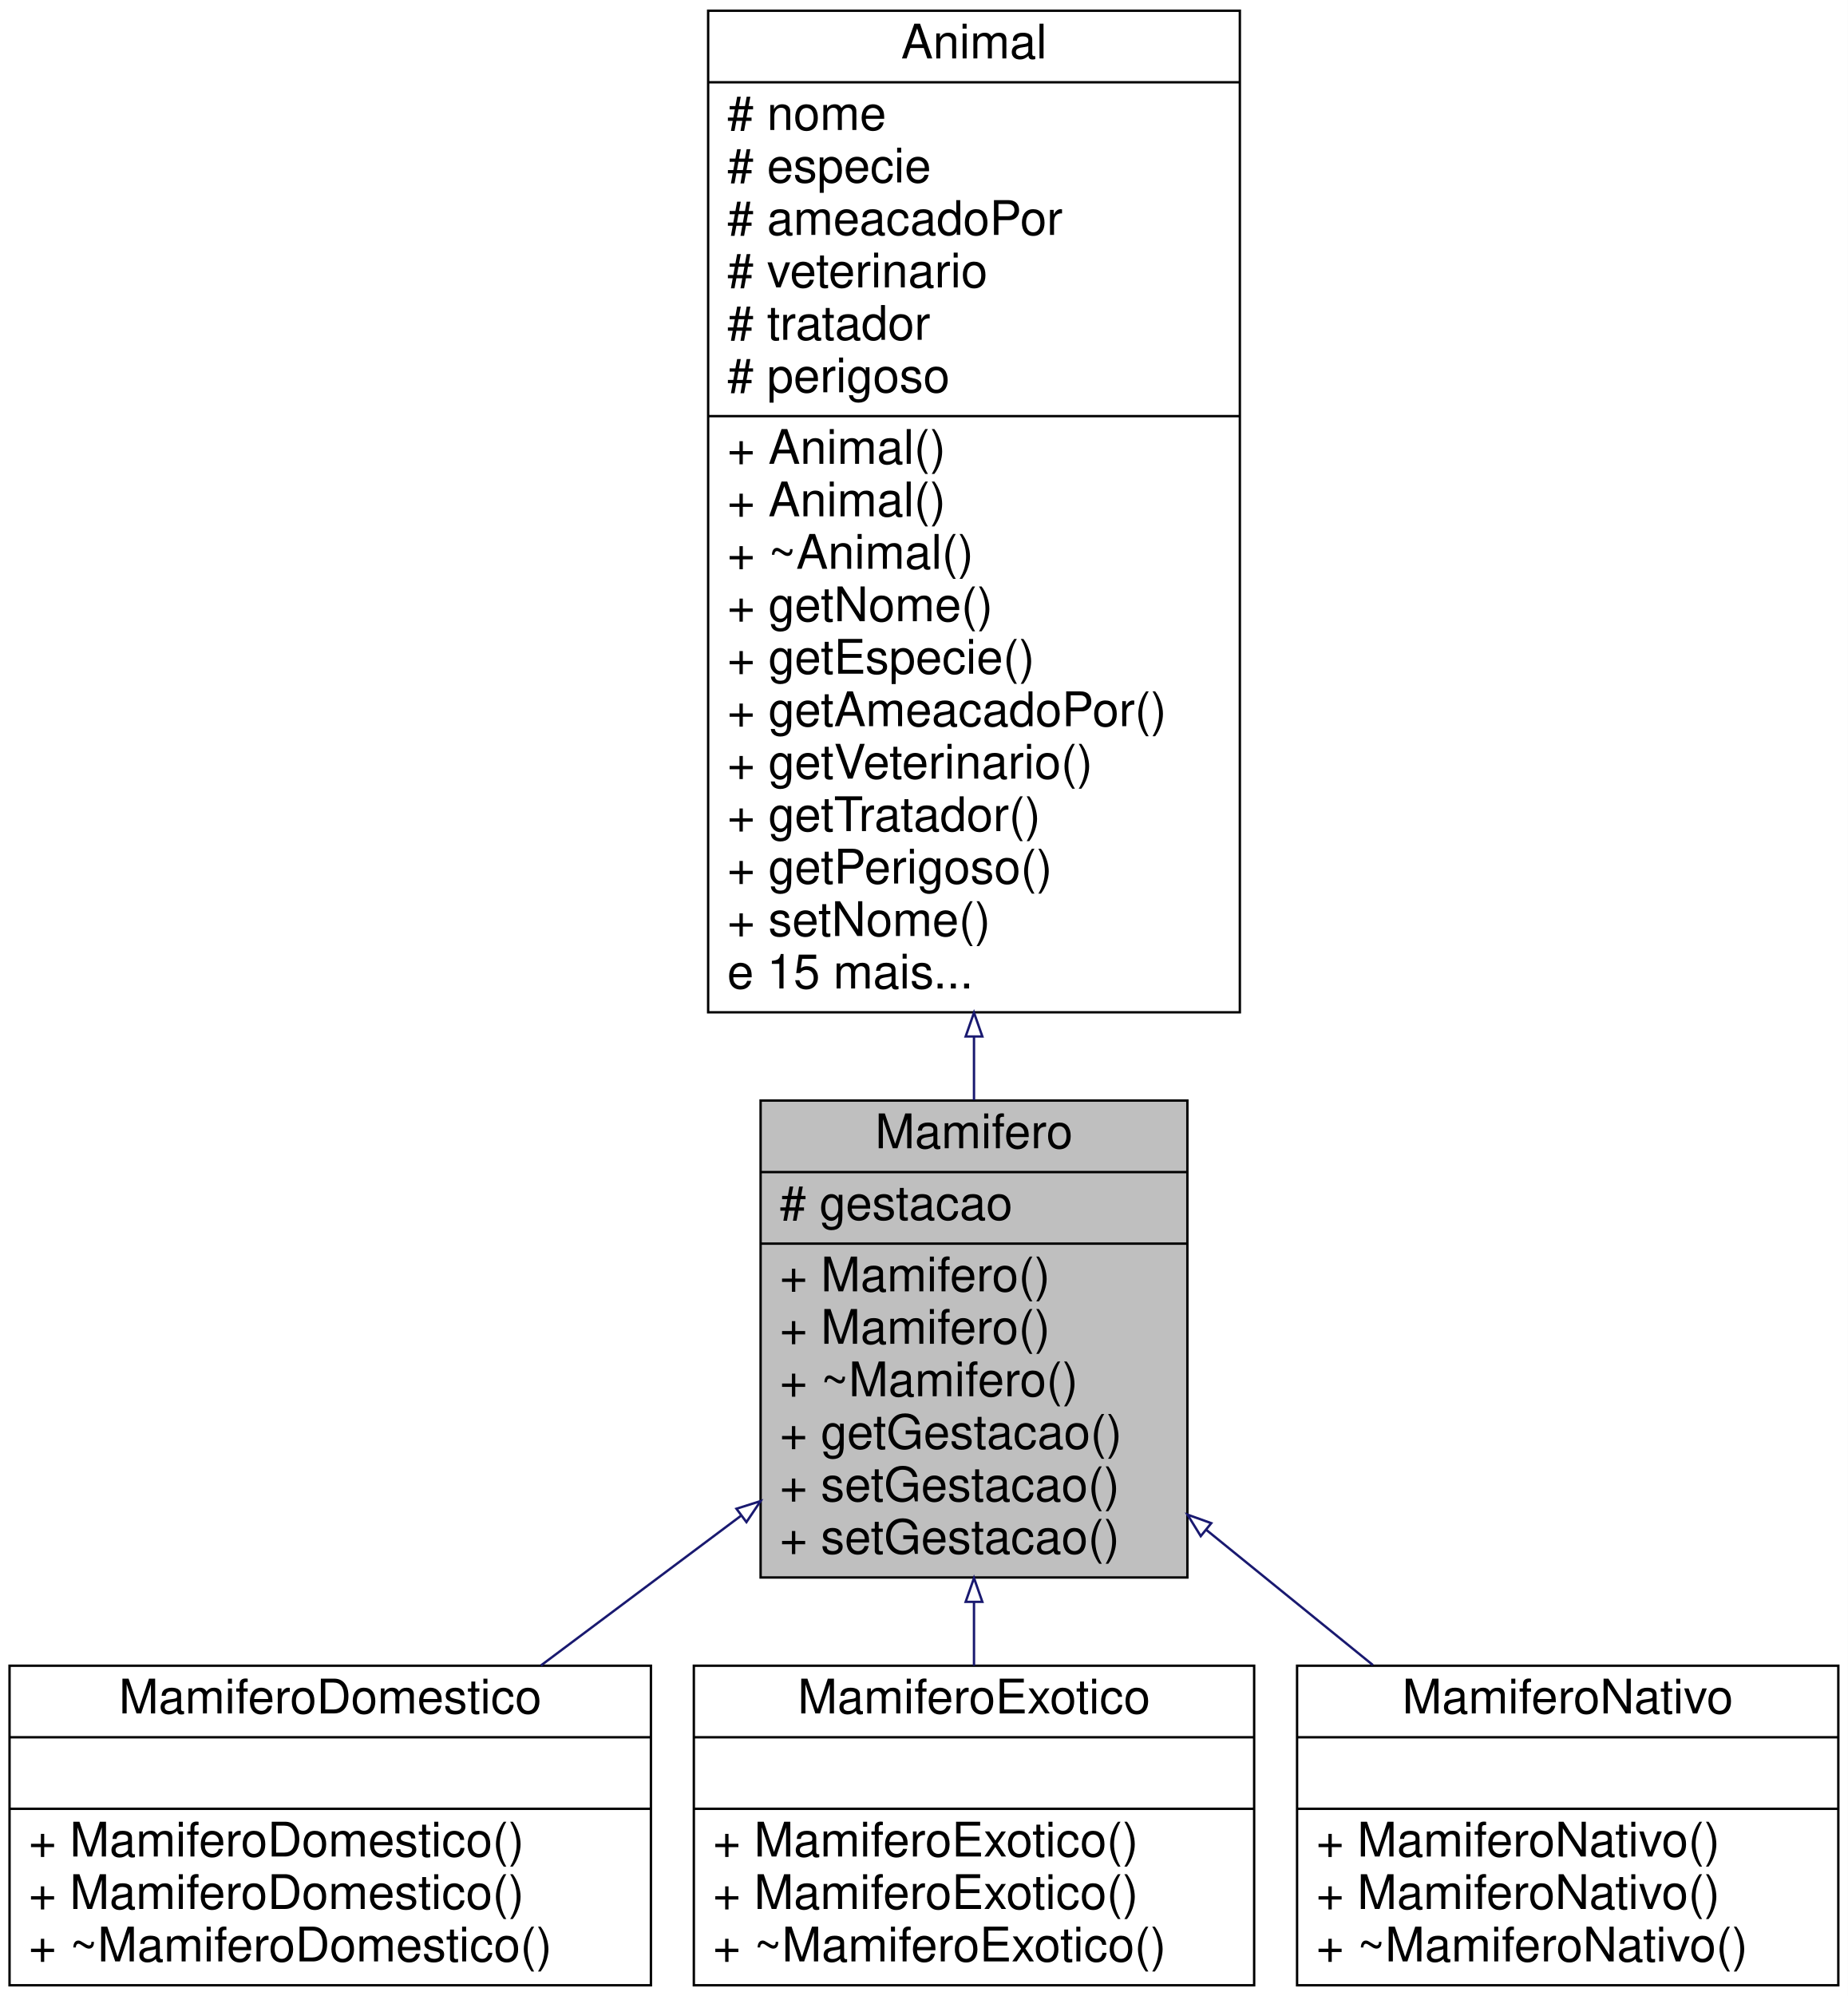
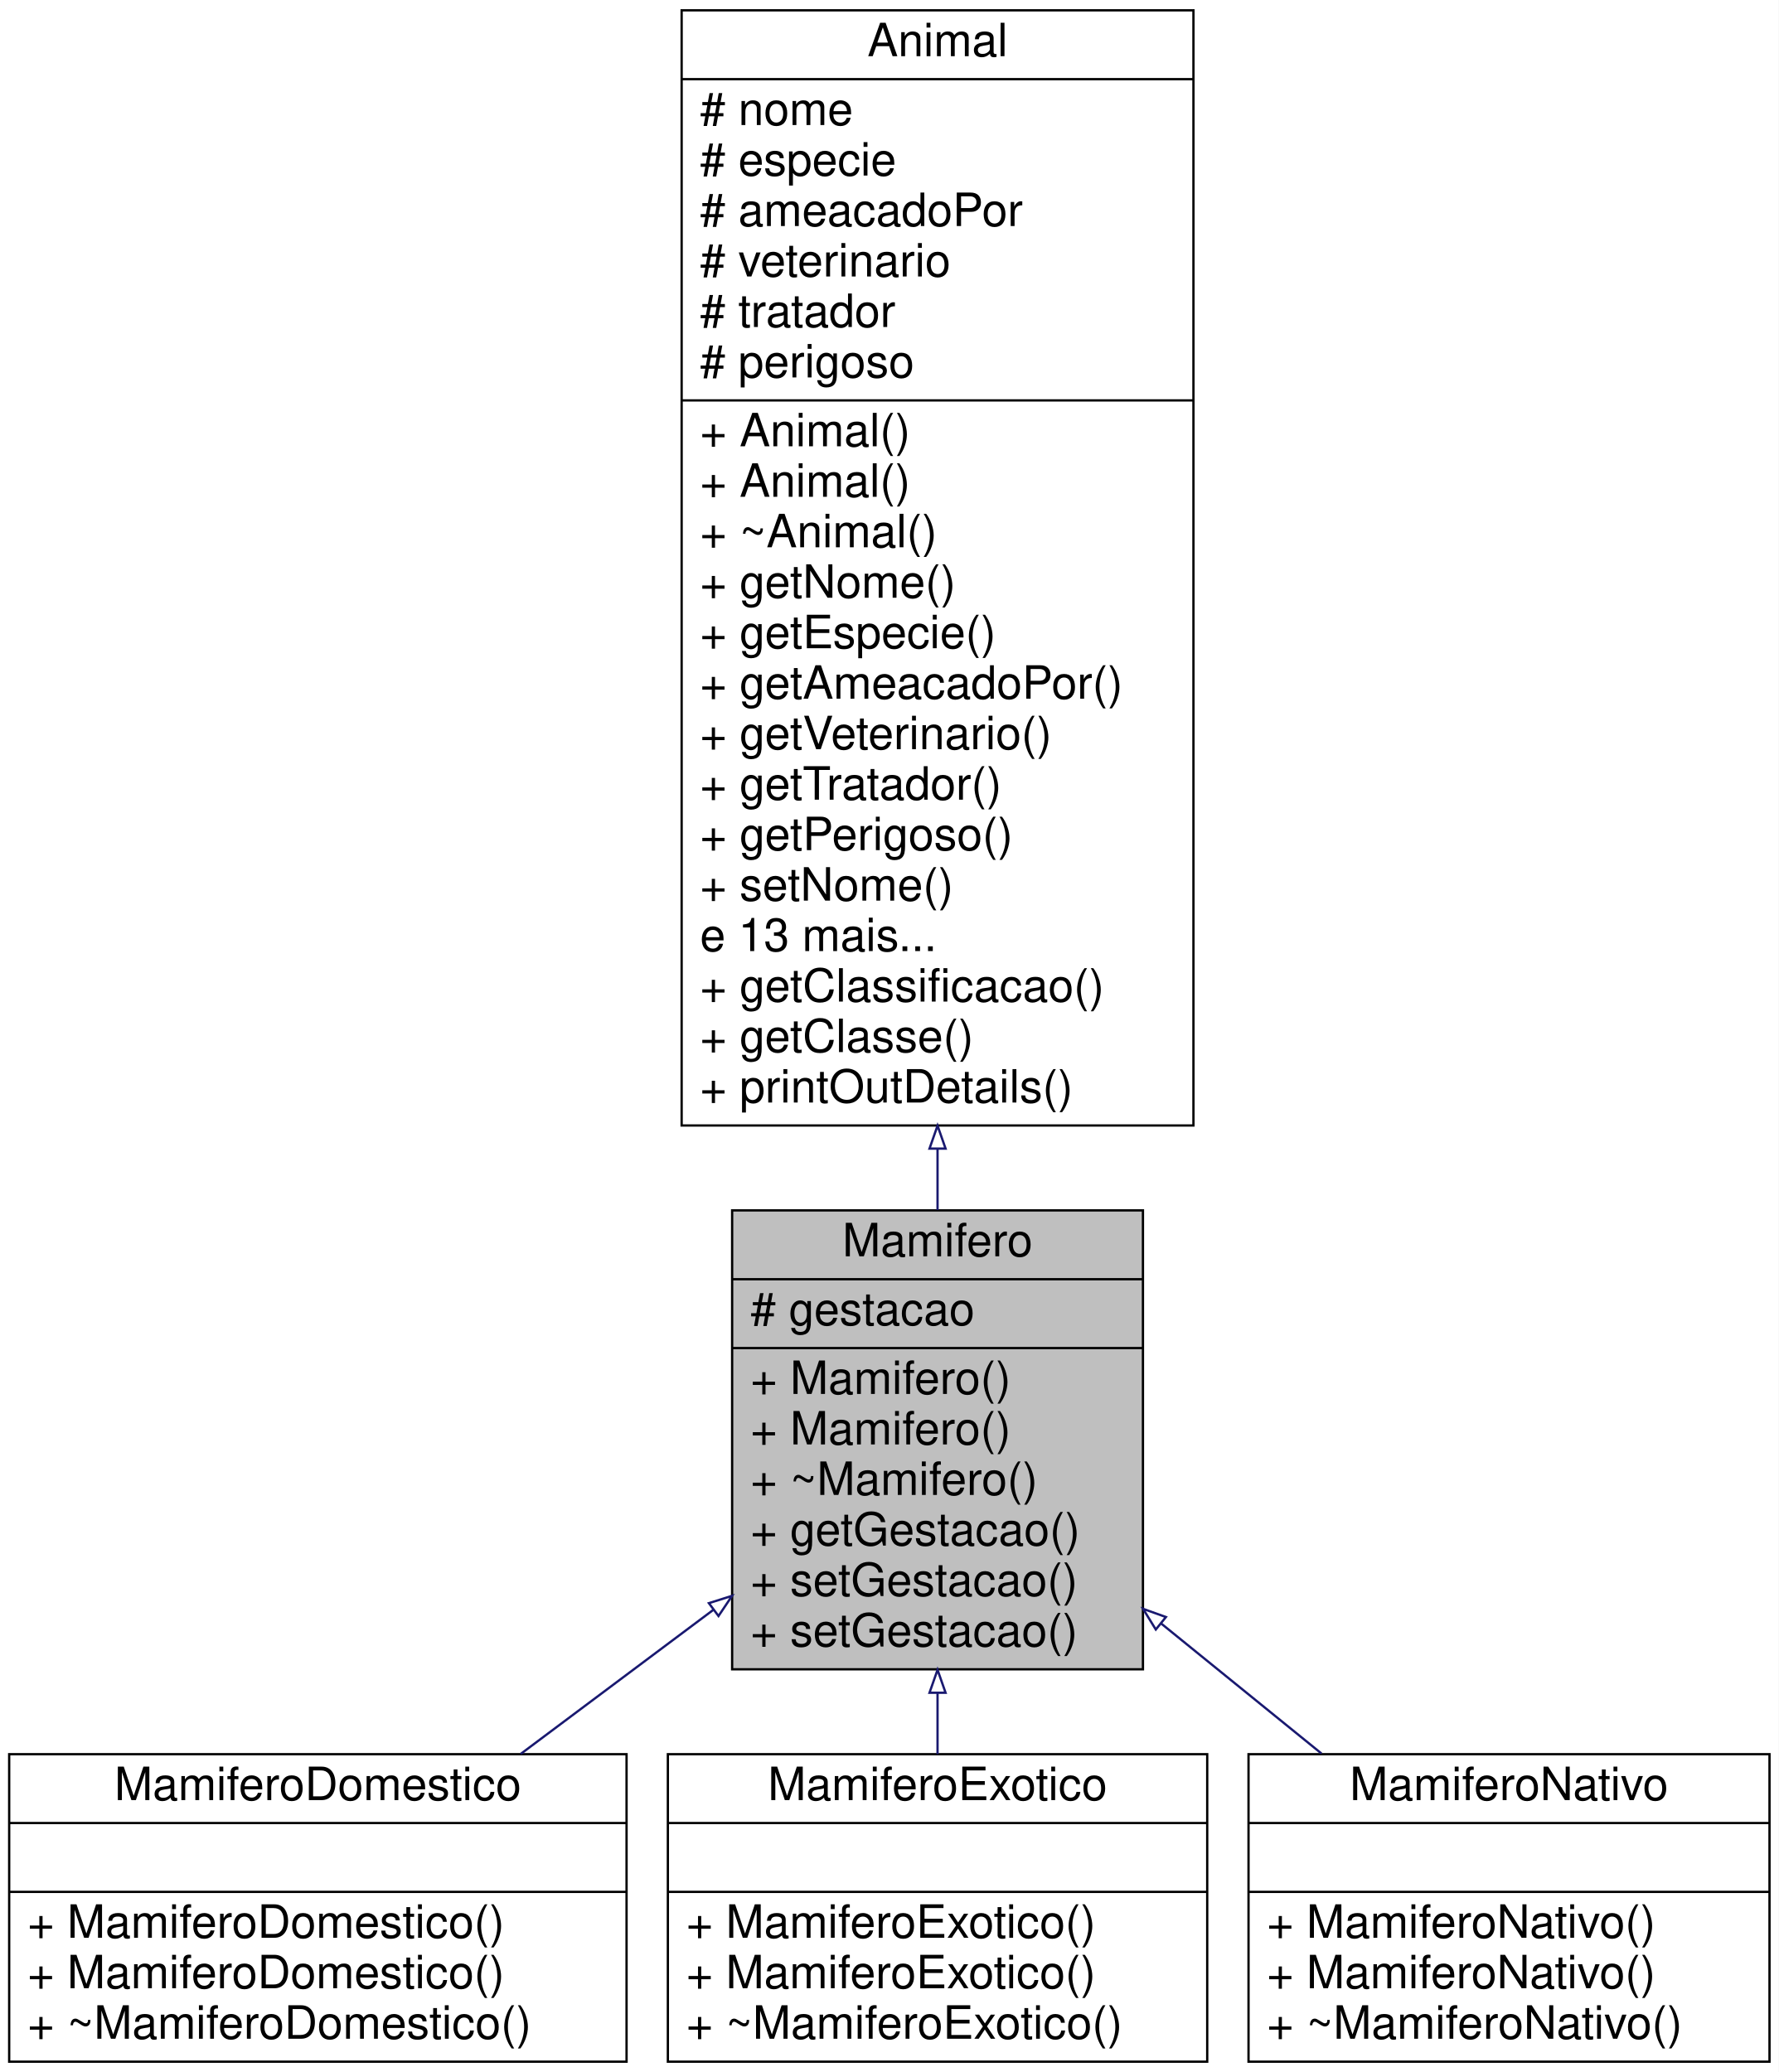
- <svg xmlns="http://www.w3.org/2000/svg" xmlns:xlink="http://www.w3.org/1999/xlink" width="775pt" height="837pt" viewBox="0.00 0.00 775.00 837.00">
-   <g id="graph0" class="graph" transform="scale(1 1) rotate(0) translate(4 833)">
-     <polygon fill="white" stroke="transparent" points="-4,4 -4,-833 771,-833 771,4 -4,4" />
+ <svg xmlns="http://www.w3.org/2000/svg" xmlns:xlink="http://www.w3.org/1999/xlink" width="775pt" height="903pt" viewBox="0.00 0.00 775.00 903.00">
+   <g id="graph0" class="graph" transform="scale(1 1) rotate(0) translate(4 899)">
+     <polygon fill="white" stroke="transparent" points="-4,4 -4,-899 771,-899 771,4 -4,4" />
    <g id="node1" class="node">
      <g id="a_node1">
        <a xlink:title="Classificação base para Mamiferos.">
          <polygon fill="#bfbfbf" stroke="black" points="315,-171.5 315,-371.5 494,-371.5 494,-171.5 315,-171.5" />
          <text text-anchor="middle" x="404.5" y="-351.5" font-family="Helvetica,sans-Serif" font-size="20.00">Mamifero</text>
          <polyline fill="none" stroke="black" points="315,-341.5 494,-341.5 " />
          <text text-anchor="start" x="323" y="-321.5" font-family="Helvetica,sans-Serif" font-size="20.00"># gestacao</text>
          <polyline fill="none" stroke="black" points="315,-311.5 494,-311.5 " />
          <text text-anchor="start" x="323" y="-291.5" font-family="Helvetica,sans-Serif" font-size="20.00">+ Mamifero()</text>
          <text text-anchor="start" x="323" y="-269.5" font-family="Helvetica,sans-Serif" font-size="20.00">+ Mamifero()</text>
          <text text-anchor="start" x="323" y="-247.5" font-family="Helvetica,sans-Serif" font-size="20.00">+ ~Mamifero()</text>
          <text text-anchor="start" x="323" y="-225.5" font-family="Helvetica,sans-Serif" font-size="20.00">+ getGestacao()</text>
          <text text-anchor="start" x="323" y="-203.5" font-family="Helvetica,sans-Serif" font-size="20.00">+ setGestacao()</text>
          <text text-anchor="start" x="323" y="-181.5" font-family="Helvetica,sans-Serif" font-size="20.00">+ setGestacao()</text>
        </a>
      </g>
    </g>
    <g id="node3" class="node">
      <g id="a_node3">
        <a xlink:href="classMamiferoDomestico.html" target="_top" xlink:title="Implementação de animal com Classe e Categoria.">
          <polygon fill="white" stroke="black" points="0,-0.5 0,-134.5 269,-134.5 269,-0.5 0,-0.5" />
          <text text-anchor="middle" x="134.5" y="-114.5" font-family="Helvetica,sans-Serif" font-size="20.00">MamiferoDomestico</text>
          <polyline fill="none" stroke="black" points="0,-104.5 269,-104.5 " />
          <text text-anchor="middle" x="134.5" y="-84.5" font-family="Helvetica,sans-Serif" font-size="20.00"> </text>
          <polyline fill="none" stroke="black" points="0,-74.5 269,-74.5 " />
          <text text-anchor="start" x="8" y="-54.5" font-family="Helvetica,sans-Serif" font-size="20.00">+ MamiferoDomestico()</text>
          <text text-anchor="start" x="8" y="-32.5" font-family="Helvetica,sans-Serif" font-size="20.00">+ MamiferoDomestico()</text>
          <text text-anchor="start" x="8" y="-10.5" font-family="Helvetica,sans-Serif" font-size="20.00">+ ~MamiferoDomestico()</text>
        </a>
      </g>
    </g>
    <g id="edge2" class="edge">
      <path fill="none" stroke="midnightblue" d="M306.91,-197.49C279.45,-176.95 249.75,-154.73 222.87,-134.61" />
      <polygon fill="none" stroke="midnightblue" points="304.87,-200.33 314.97,-203.52 309.06,-194.72 304.87,-200.33" />
    </g>
    <g id="node4" class="node">
      <g id="a_node4">
        <a xlink:href="classMamiferoExotico.html" target="_top" xlink:title="Implementação de animal com Classe e Categoria.">
          <polygon fill="white" stroke="black" points="287,-0.5 287,-134.5 522,-134.5 522,-0.5 287,-0.5" />
          <text text-anchor="middle" x="404.5" y="-114.5" font-family="Helvetica,sans-Serif" font-size="20.00">MamiferoExotico</text>
          <polyline fill="none" stroke="black" points="287,-104.5 522,-104.5 " />
          <text text-anchor="middle" x="404.5" y="-84.5" font-family="Helvetica,sans-Serif" font-size="20.00"> </text>
          <polyline fill="none" stroke="black" points="287,-74.5 522,-74.5 " />
          <text text-anchor="start" x="295" y="-54.5" font-family="Helvetica,sans-Serif" font-size="20.00">+ MamiferoExotico()</text>
          <text text-anchor="start" x="295" y="-32.5" font-family="Helvetica,sans-Serif" font-size="20.00">+ MamiferoExotico()</text>
          <text text-anchor="start" x="295" y="-10.5" font-family="Helvetica,sans-Serif" font-size="20.00">+ ~MamiferoExotico()</text>
        </a>
      </g>
    </g>
    <g id="edge3" class="edge">
      <path fill="none" stroke="midnightblue" d="M404.5,-161.05C404.5,-152.02 404.5,-143.07 404.5,-134.51" />
      <polygon fill="none" stroke="midnightblue" points="401,-161.28 404.5,-171.28 408,-161.28 401,-161.28" />
    </g>
    <g id="node5" class="node">
      <g id="a_node5">
        <a xlink:href="classMamiferoNativo.html" target="_top" xlink:title="Implementação de animal com Classe e Categoria.">
          <polygon fill="white" stroke="black" points="540,-0.5 540,-134.5 767,-134.5 767,-0.5 540,-0.5" />
          <text text-anchor="middle" x="653.5" y="-114.5" font-family="Helvetica,sans-Serif" font-size="20.00">MamiferoNativo</text>
          <polyline fill="none" stroke="black" points="540,-104.5 767,-104.5 " />
          <text text-anchor="middle" x="653.5" y="-84.5" font-family="Helvetica,sans-Serif" font-size="20.00"> </text>
          <polyline fill="none" stroke="black" points="540,-74.5 767,-74.5 " />
          <text text-anchor="start" x="548" y="-54.5" font-family="Helvetica,sans-Serif" font-size="20.00">+ MamiferoNativo()</text>
          <text text-anchor="start" x="548" y="-32.5" font-family="Helvetica,sans-Serif" font-size="20.00">+ MamiferoNativo()</text>
          <text text-anchor="start" x="548" y="-10.5" font-family="Helvetica,sans-Serif" font-size="20.00">+ ~MamiferoNativo()</text>
        </a>
      </g>
    </g>
    <g id="edge4" class="edge">
      <path fill="none" stroke="midnightblue" d="M501.83,-191.54C524.97,-172.77 549.43,-152.93 571.79,-134.79" />
      <polygon fill="none" stroke="midnightblue" points="499.6,-188.84 494.04,-197.86 504.01,-194.28 499.6,-188.84" />
    </g>
    <g id="node2" class="node">
      <g id="a_node2">
        <a xlink:href="classAnimal.html" target="_top" xlink:title="Implementação base para o cadastro de animais.">
-           <polygon fill="white" stroke="black" points="293,-408.5 293,-828.5 516,-828.5 516,-408.5 293,-408.5" />
-           <text text-anchor="middle" x="404.5" y="-808.5" font-family="Helvetica,sans-Serif" font-size="20.00">Animal</text>
-           <polyline fill="none" stroke="black" points="293,-798.5 516,-798.5 " />
-           <text text-anchor="start" x="301" y="-778.5" font-family="Helvetica,sans-Serif" font-size="20.00"># nome</text>
-           <text text-anchor="start" x="301" y="-756.5" font-family="Helvetica,sans-Serif" font-size="20.00"># especie</text>
-           <text text-anchor="start" x="301" y="-734.5" font-family="Helvetica,sans-Serif" font-size="20.00"># ameacadoPor</text>
-           <text text-anchor="start" x="301" y="-712.5" font-family="Helvetica,sans-Serif" font-size="20.00"># veterinario</text>
-           <text text-anchor="start" x="301" y="-690.5" font-family="Helvetica,sans-Serif" font-size="20.00"># tratador</text>
-           <text text-anchor="start" x="301" y="-668.5" font-family="Helvetica,sans-Serif" font-size="20.00"># perigoso</text>
-           <polyline fill="none" stroke="black" points="293,-658.5 516,-658.5 " />
-           <text text-anchor="start" x="301" y="-638.5" font-family="Helvetica,sans-Serif" font-size="20.00">+ Animal()</text>
-           <text text-anchor="start" x="301" y="-616.5" font-family="Helvetica,sans-Serif" font-size="20.00">+ Animal()</text>
-           <text text-anchor="start" x="301" y="-594.5" font-family="Helvetica,sans-Serif" font-size="20.00">+ ~Animal()</text>
-           <text text-anchor="start" x="301" y="-572.5" font-family="Helvetica,sans-Serif" font-size="20.00">+ getNome()</text>
-           <text text-anchor="start" x="301" y="-550.5" font-family="Helvetica,sans-Serif" font-size="20.00">+ getEspecie()</text>
-           <text text-anchor="start" x="301" y="-528.5" font-family="Helvetica,sans-Serif" font-size="20.00">+ getAmeacadoPor()</text>
-           <text text-anchor="start" x="301" y="-506.5" font-family="Helvetica,sans-Serif" font-size="20.00">+ getVeterinario()</text>
-           <text text-anchor="start" x="301" y="-484.5" font-family="Helvetica,sans-Serif" font-size="20.00">+ getTratador()</text>
-           <text text-anchor="start" x="301" y="-462.5" font-family="Helvetica,sans-Serif" font-size="20.00">+ getPerigoso()</text>
-           <text text-anchor="start" x="301" y="-440.5" font-family="Helvetica,sans-Serif" font-size="20.00">+ setNome()</text>
-           <text text-anchor="start" x="301" y="-418.5" font-family="Helvetica,sans-Serif" font-size="20.00">e 15 mais...</text>
+           <polygon fill="white" stroke="black" points="293,-408.5 293,-894.5 516,-894.5 516,-408.5 293,-408.5" />
+           <text text-anchor="middle" x="404.5" y="-874.5" font-family="Helvetica,sans-Serif" font-size="20.00">Animal</text>
+           <polyline fill="none" stroke="black" points="293,-864.5 516,-864.5 " />
+           <text text-anchor="start" x="301" y="-844.5" font-family="Helvetica,sans-Serif" font-size="20.00"># nome</text>
+           <text text-anchor="start" x="301" y="-822.5" font-family="Helvetica,sans-Serif" font-size="20.00"># especie</text>
+           <text text-anchor="start" x="301" y="-800.5" font-family="Helvetica,sans-Serif" font-size="20.00"># ameacadoPor</text>
+           <text text-anchor="start" x="301" y="-778.5" font-family="Helvetica,sans-Serif" font-size="20.00"># veterinario</text>
+           <text text-anchor="start" x="301" y="-756.5" font-family="Helvetica,sans-Serif" font-size="20.00"># tratador</text>
+           <text text-anchor="start" x="301" y="-734.5" font-family="Helvetica,sans-Serif" font-size="20.00"># perigoso</text>
+           <polyline fill="none" stroke="black" points="293,-724.5 516,-724.5 " />
+           <text text-anchor="start" x="301" y="-704.5" font-family="Helvetica,sans-Serif" font-size="20.00">+ Animal()</text>
+           <text text-anchor="start" x="301" y="-682.5" font-family="Helvetica,sans-Serif" font-size="20.00">+ Animal()</text>
+           <text text-anchor="start" x="301" y="-660.5" font-family="Helvetica,sans-Serif" font-size="20.00">+ ~Animal()</text>
+           <text text-anchor="start" x="301" y="-638.5" font-family="Helvetica,sans-Serif" font-size="20.00">+ getNome()</text>
+           <text text-anchor="start" x="301" y="-616.5" font-family="Helvetica,sans-Serif" font-size="20.00">+ getEspecie()</text>
+           <text text-anchor="start" x="301" y="-594.5" font-family="Helvetica,sans-Serif" font-size="20.00">+ getAmeacadoPor()</text>
+           <text text-anchor="start" x="301" y="-572.5" font-family="Helvetica,sans-Serif" font-size="20.00">+ getVeterinario()</text>
+           <text text-anchor="start" x="301" y="-550.5" font-family="Helvetica,sans-Serif" font-size="20.00">+ getTratador()</text>
+           <text text-anchor="start" x="301" y="-528.5" font-family="Helvetica,sans-Serif" font-size="20.00">+ getPerigoso()</text>
+           <text text-anchor="start" x="301" y="-506.5" font-family="Helvetica,sans-Serif" font-size="20.00">+ setNome()</text>
+           <text text-anchor="start" x="301" y="-484.5" font-family="Helvetica,sans-Serif" font-size="20.00">e 13 mais...</text>
+           <text text-anchor="start" x="301" y="-462.5" font-family="Helvetica,sans-Serif" font-size="20.00">+ getClassificacao()</text>
+           <text text-anchor="start" x="301" y="-440.5" font-family="Helvetica,sans-Serif" font-size="20.00">+ getClasse()</text>
+           <text text-anchor="start" x="301" y="-418.5" font-family="Helvetica,sans-Serif" font-size="20.00">+ printOutDetails()</text>
        </a>
      </g>
    </g>
    <g id="edge1" class="edge">
-       <path fill="none" stroke="midnightblue" d="M404.5,-398.09C404.5,-389.07 404.5,-380.23 404.5,-371.68" />
-       <polygon fill="none" stroke="midnightblue" points="401,-398.36 404.5,-408.36 408,-398.36 401,-398.36" />
+       <path fill="none" stroke="midnightblue" d="M404.5,-398.4C404.5,-389.22 404.5,-380.28 404.5,-371.65" />
+       <polygon fill="none" stroke="midnightblue" points="401,-398.43 404.5,-408.43 408,-398.43 401,-398.43" />
    </g>
  </g>
</svg>
